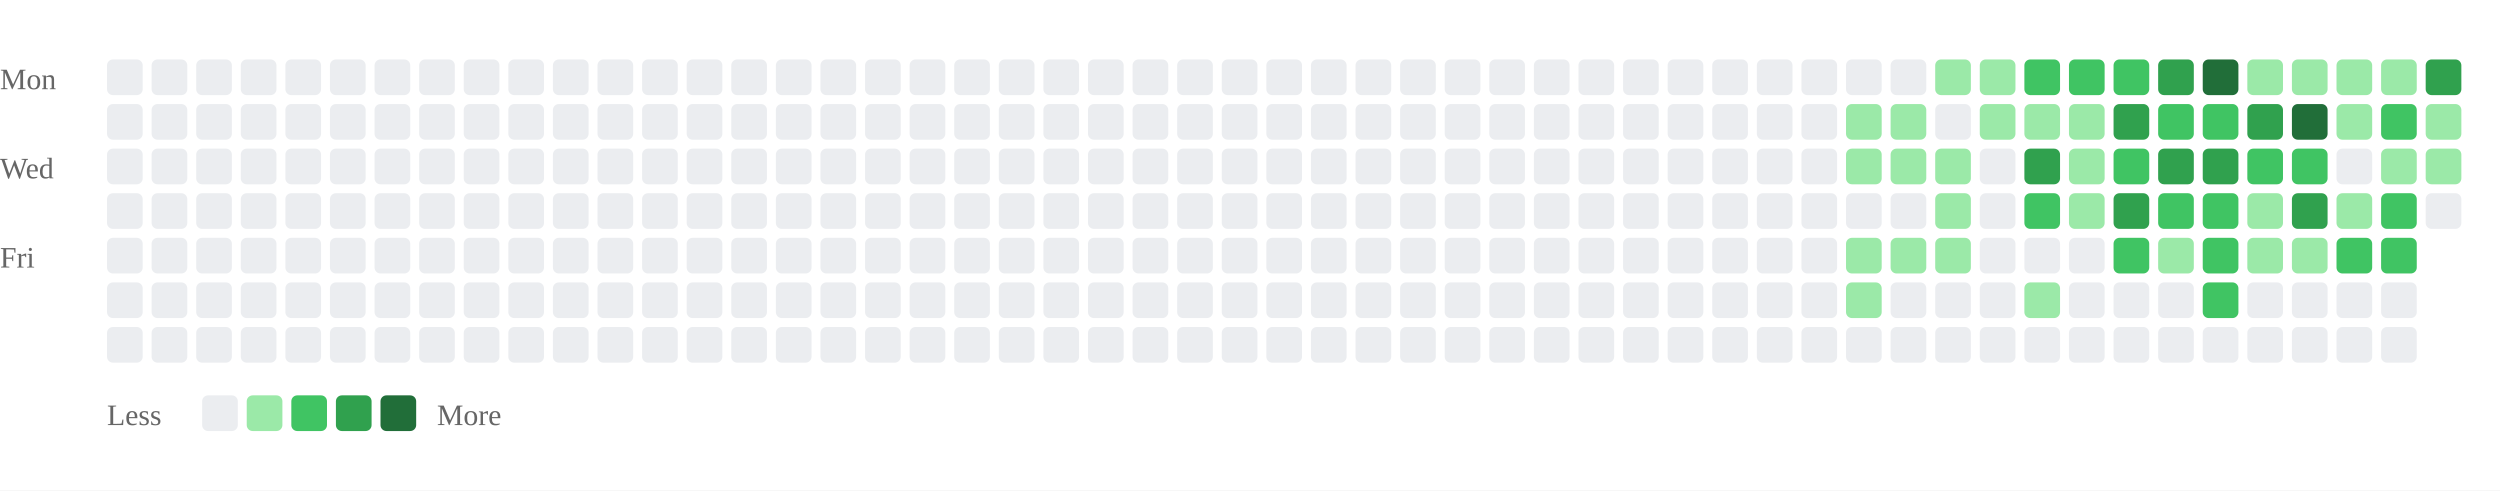
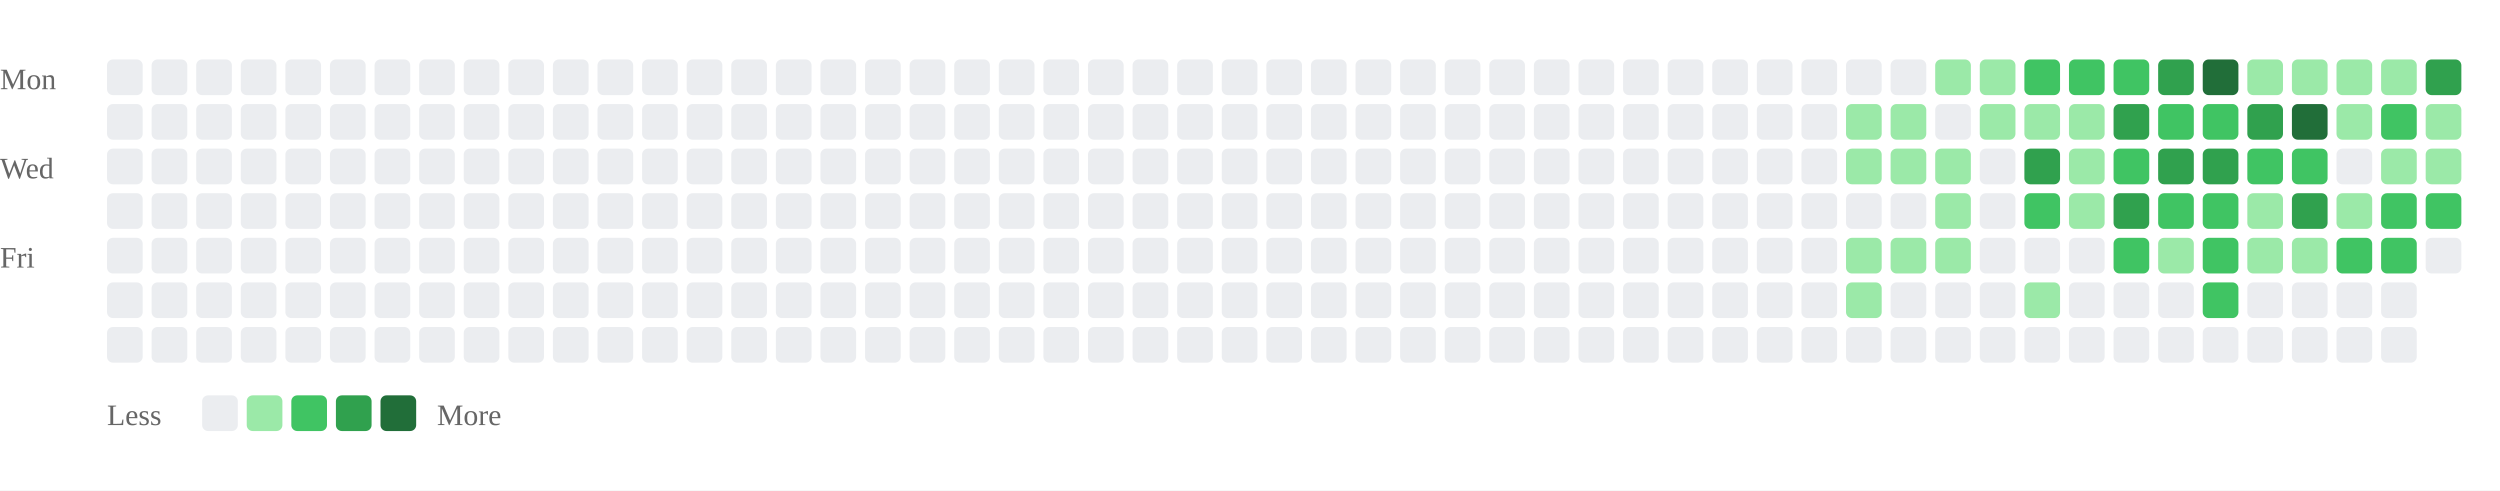
<svg xmlns="http://www.w3.org/2000/svg" width="841" height="165" role="img" aria-label="GitLab contribution heatmap for jianjiale">
  <rect width="100%" height="100%" fill="#ffffff" />
  <text x="0" y="30" font-size="10" fill="#666">Mon</text>
  <text x="0" y="45" font-size="10" fill="#666" />
  <text x="0" y="60" font-size="10" fill="#666">Wed</text>
  <text x="0" y="75" font-size="10" fill="#666" />
  <text x="0" y="90" font-size="10" fill="#666">Fri</text>
  <text x="0" y="105" font-size="10" fill="#666" />
  <text x="0" y="120" font-size="10" fill="#666" />
  <rect x="36" y="20" width="12" height="12" rx="2" fill="#ebedf0" data-date="2025-08-25" data-count="0" />
  <rect x="36" y="35" width="12" height="12" rx="2" fill="#ebedf0" data-date="2025-08-26" data-count="0" />
  <rect x="36" y="50" width="12" height="12" rx="2" fill="#ebedf0" data-date="2025-08-27" data-count="0" />
  <rect x="36" y="65" width="12" height="12" rx="2" fill="#ebedf0" data-date="2025-08-28" data-count="0" />
  <rect x="36" y="80" width="12" height="12" rx="2" fill="#ebedf0" data-date="2025-08-29" data-count="0" />
  <rect x="36" y="95" width="12" height="12" rx="2" fill="#ebedf0" data-date="2025-08-30" data-count="0" />
  <rect x="36" y="110" width="12" height="12" rx="2" fill="#ebedf0" data-date="2025-08-31" data-count="0" />
  <rect x="51" y="20" width="12" height="12" rx="2" fill="#ebedf0" data-date="2025-09-01" data-count="0" />
  <rect x="51" y="35" width="12" height="12" rx="2" fill="#ebedf0" data-date="2025-09-02" data-count="0" />
  <rect x="51" y="50" width="12" height="12" rx="2" fill="#ebedf0" data-date="2025-09-03" data-count="0" />
  <rect x="51" y="65" width="12" height="12" rx="2" fill="#ebedf0" data-date="2025-09-04" data-count="0" />
  <rect x="51" y="80" width="12" height="12" rx="2" fill="#ebedf0" data-date="2025-09-05" data-count="0" />
  <rect x="51" y="95" width="12" height="12" rx="2" fill="#ebedf0" data-date="2025-09-06" data-count="0" />
  <rect x="51" y="110" width="12" height="12" rx="2" fill="#ebedf0" data-date="2025-09-07" data-count="0" />
  <rect x="66" y="20" width="12" height="12" rx="2" fill="#ebedf0" data-date="2025-09-08" data-count="0" />
  <rect x="66" y="35" width="12" height="12" rx="2" fill="#ebedf0" data-date="2025-09-09" data-count="0" />
  <rect x="66" y="50" width="12" height="12" rx="2" fill="#ebedf0" data-date="2025-09-10" data-count="0" />
  <rect x="66" y="65" width="12" height="12" rx="2" fill="#ebedf0" data-date="2025-09-11" data-count="0" />
  <rect x="66" y="80" width="12" height="12" rx="2" fill="#ebedf0" data-date="2025-09-12" data-count="0" />
  <rect x="66" y="95" width="12" height="12" rx="2" fill="#ebedf0" data-date="2025-09-13" data-count="0" />
  <rect x="66" y="110" width="12" height="12" rx="2" fill="#ebedf0" data-date="2025-09-14" data-count="0" />
  <rect x="81" y="20" width="12" height="12" rx="2" fill="#ebedf0" data-date="2025-09-15" data-count="0" />
  <rect x="81" y="35" width="12" height="12" rx="2" fill="#ebedf0" data-date="2025-09-16" data-count="0" />
  <rect x="81" y="50" width="12" height="12" rx="2" fill="#ebedf0" data-date="2025-09-17" data-count="0" />
  <rect x="81" y="65" width="12" height="12" rx="2" fill="#ebedf0" data-date="2025-09-18" data-count="0" />
  <rect x="81" y="80" width="12" height="12" rx="2" fill="#ebedf0" data-date="2025-09-19" data-count="0" />
  <rect x="81" y="95" width="12" height="12" rx="2" fill="#ebedf0" data-date="2025-09-20" data-count="0" />
  <rect x="81" y="110" width="12" height="12" rx="2" fill="#ebedf0" data-date="2025-09-21" data-count="0" />
  <rect x="96" y="20" width="12" height="12" rx="2" fill="#ebedf0" data-date="2025-09-22" data-count="0" />
  <rect x="96" y="35" width="12" height="12" rx="2" fill="#ebedf0" data-date="2025-09-23" data-count="0" />
  <rect x="96" y="50" width="12" height="12" rx="2" fill="#ebedf0" data-date="2025-09-24" data-count="0" />
  <rect x="96" y="65" width="12" height="12" rx="2" fill="#ebedf0" data-date="2025-09-25" data-count="0" />
  <rect x="96" y="80" width="12" height="12" rx="2" fill="#ebedf0" data-date="2025-09-26" data-count="0" />
  <rect x="96" y="95" width="12" height="12" rx="2" fill="#ebedf0" data-date="2025-09-27" data-count="0" />
  <rect x="96" y="110" width="12" height="12" rx="2" fill="#ebedf0" data-date="2025-09-28" data-count="0" />
  <rect x="111" y="20" width="12" height="12" rx="2" fill="#ebedf0" data-date="2025-09-29" data-count="0" />
  <rect x="111" y="35" width="12" height="12" rx="2" fill="#ebedf0" data-date="2025-09-30" data-count="0" />
  <rect x="111" y="50" width="12" height="12" rx="2" fill="#ebedf0" data-date="2025-10-01" data-count="0" />
  <rect x="111" y="65" width="12" height="12" rx="2" fill="#ebedf0" data-date="2025-10-02" data-count="0" />
  <rect x="111" y="80" width="12" height="12" rx="2" fill="#ebedf0" data-date="2025-10-03" data-count="0" />
  <rect x="111" y="95" width="12" height="12" rx="2" fill="#ebedf0" data-date="2025-10-04" data-count="0" />
  <rect x="111" y="110" width="12" height="12" rx="2" fill="#ebedf0" data-date="2025-10-05" data-count="0" />
  <rect x="126" y="20" width="12" height="12" rx="2" fill="#ebedf0" data-date="2025-10-06" data-count="0" />
  <rect x="126" y="35" width="12" height="12" rx="2" fill="#ebedf0" data-date="2025-10-07" data-count="0" />
  <rect x="126" y="50" width="12" height="12" rx="2" fill="#ebedf0" data-date="2025-10-08" data-count="0" />
  <rect x="126" y="65" width="12" height="12" rx="2" fill="#ebedf0" data-date="2025-10-09" data-count="0" />
  <rect x="126" y="80" width="12" height="12" rx="2" fill="#ebedf0" data-date="2025-10-10" data-count="0" />
  <rect x="126" y="95" width="12" height="12" rx="2" fill="#ebedf0" data-date="2025-10-11" data-count="0" />
  <rect x="126" y="110" width="12" height="12" rx="2" fill="#ebedf0" data-date="2025-10-12" data-count="0" />
  <rect x="141" y="20" width="12" height="12" rx="2" fill="#ebedf0" data-date="2025-10-13" data-count="0" />
  <rect x="141" y="35" width="12" height="12" rx="2" fill="#ebedf0" data-date="2025-10-14" data-count="0" />
  <rect x="141" y="50" width="12" height="12" rx="2" fill="#ebedf0" data-date="2025-10-15" data-count="0" />
  <rect x="141" y="65" width="12" height="12" rx="2" fill="#ebedf0" data-date="2025-10-16" data-count="0" />
  <rect x="141" y="80" width="12" height="12" rx="2" fill="#ebedf0" data-date="2025-10-17" data-count="0" />
  <rect x="141" y="95" width="12" height="12" rx="2" fill="#ebedf0" data-date="2025-10-18" data-count="0" />
  <rect x="141" y="110" width="12" height="12" rx="2" fill="#ebedf0" data-date="2025-10-19" data-count="0" />
  <rect x="156" y="20" width="12" height="12" rx="2" fill="#ebedf0" data-date="2025-10-20" data-count="0" />
  <rect x="156" y="35" width="12" height="12" rx="2" fill="#ebedf0" data-date="2025-10-21" data-count="0" />
  <rect x="156" y="50" width="12" height="12" rx="2" fill="#ebedf0" data-date="2025-10-22" data-count="0" />
  <rect x="156" y="65" width="12" height="12" rx="2" fill="#ebedf0" data-date="2025-10-23" data-count="0" />
  <rect x="156" y="80" width="12" height="12" rx="2" fill="#ebedf0" data-date="2025-10-24" data-count="0" />
  <rect x="156" y="95" width="12" height="12" rx="2" fill="#ebedf0" data-date="2025-10-25" data-count="0" />
  <rect x="156" y="110" width="12" height="12" rx="2" fill="#ebedf0" data-date="2025-10-26" data-count="0" />
  <rect x="171" y="20" width="12" height="12" rx="2" fill="#ebedf0" data-date="2025-10-27" data-count="0" />
  <rect x="171" y="35" width="12" height="12" rx="2" fill="#ebedf0" data-date="2025-10-28" data-count="0" />
  <rect x="171" y="50" width="12" height="12" rx="2" fill="#ebedf0" data-date="2025-10-29" data-count="0" />
  <rect x="171" y="65" width="12" height="12" rx="2" fill="#ebedf0" data-date="2025-10-30" data-count="0" />
  <rect x="171" y="80" width="12" height="12" rx="2" fill="#ebedf0" data-date="2025-10-31" data-count="0" />
  <rect x="171" y="95" width="12" height="12" rx="2" fill="#ebedf0" data-date="2025-11-01" data-count="0" />
  <rect x="171" y="110" width="12" height="12" rx="2" fill="#ebedf0" data-date="2025-11-02" data-count="0" />
  <rect x="186" y="20" width="12" height="12" rx="2" fill="#ebedf0" data-date="2025-11-03" data-count="0" />
  <rect x="186" y="35" width="12" height="12" rx="2" fill="#ebedf0" data-date="2025-11-04" data-count="0" />
  <rect x="186" y="50" width="12" height="12" rx="2" fill="#ebedf0" data-date="2025-11-05" data-count="0" />
  <rect x="186" y="65" width="12" height="12" rx="2" fill="#ebedf0" data-date="2025-11-06" data-count="0" />
  <rect x="186" y="80" width="12" height="12" rx="2" fill="#ebedf0" data-date="2025-11-07" data-count="0" />
  <rect x="186" y="95" width="12" height="12" rx="2" fill="#ebedf0" data-date="2025-11-08" data-count="0" />
  <rect x="186" y="110" width="12" height="12" rx="2" fill="#ebedf0" data-date="2025-11-09" data-count="0" />
  <rect x="201" y="20" width="12" height="12" rx="2" fill="#ebedf0" data-date="2025-11-10" data-count="0" />
  <rect x="201" y="35" width="12" height="12" rx="2" fill="#ebedf0" data-date="2025-11-11" data-count="0" />
  <rect x="201" y="50" width="12" height="12" rx="2" fill="#ebedf0" data-date="2025-11-12" data-count="0" />
  <rect x="201" y="65" width="12" height="12" rx="2" fill="#ebedf0" data-date="2025-11-13" data-count="0" />
  <rect x="201" y="80" width="12" height="12" rx="2" fill="#ebedf0" data-date="2025-11-14" data-count="0" />
  <rect x="201" y="95" width="12" height="12" rx="2" fill="#ebedf0" data-date="2025-11-15" data-count="0" />
  <rect x="201" y="110" width="12" height="12" rx="2" fill="#ebedf0" data-date="2025-11-16" data-count="0" />
  <rect x="216" y="20" width="12" height="12" rx="2" fill="#ebedf0" data-date="2025-11-17" data-count="0" />
  <rect x="216" y="35" width="12" height="12" rx="2" fill="#ebedf0" data-date="2025-11-18" data-count="0" />
  <rect x="216" y="50" width="12" height="12" rx="2" fill="#ebedf0" data-date="2025-11-19" data-count="0" />
  <rect x="216" y="65" width="12" height="12" rx="2" fill="#ebedf0" data-date="2025-11-20" data-count="0" />
  <rect x="216" y="80" width="12" height="12" rx="2" fill="#ebedf0" data-date="2025-11-21" data-count="0" />
  <rect x="216" y="95" width="12" height="12" rx="2" fill="#ebedf0" data-date="2025-11-22" data-count="0" />
  <rect x="216" y="110" width="12" height="12" rx="2" fill="#ebedf0" data-date="2025-11-23" data-count="0" />
  <rect x="231" y="20" width="12" height="12" rx="2" fill="#ebedf0" data-date="2025-11-24" data-count="0" />
  <rect x="231" y="35" width="12" height="12" rx="2" fill="#ebedf0" data-date="2025-11-25" data-count="0" />
  <rect x="231" y="50" width="12" height="12" rx="2" fill="#ebedf0" data-date="2025-11-26" data-count="0" />
  <rect x="231" y="65" width="12" height="12" rx="2" fill="#ebedf0" data-date="2025-11-27" data-count="0" />
  <rect x="231" y="80" width="12" height="12" rx="2" fill="#ebedf0" data-date="2025-11-28" data-count="0" />
  <rect x="231" y="95" width="12" height="12" rx="2" fill="#ebedf0" data-date="2025-11-29" data-count="0" />
  <rect x="231" y="110" width="12" height="12" rx="2" fill="#ebedf0" data-date="2025-11-30" data-count="0" />
  <rect x="246" y="20" width="12" height="12" rx="2" fill="#ebedf0" data-date="2025-12-01" data-count="0" />
  <rect x="246" y="35" width="12" height="12" rx="2" fill="#ebedf0" data-date="2025-12-02" data-count="0" />
  <rect x="246" y="50" width="12" height="12" rx="2" fill="#ebedf0" data-date="2025-12-03" data-count="0" />
  <rect x="246" y="65" width="12" height="12" rx="2" fill="#ebedf0" data-date="2025-12-04" data-count="0" />
  <rect x="246" y="80" width="12" height="12" rx="2" fill="#ebedf0" data-date="2025-12-05" data-count="0" />
  <rect x="246" y="95" width="12" height="12" rx="2" fill="#ebedf0" data-date="2025-12-06" data-count="0" />
  <rect x="246" y="110" width="12" height="12" rx="2" fill="#ebedf0" data-date="2025-12-07" data-count="0" />
  <rect x="261" y="20" width="12" height="12" rx="2" fill="#ebedf0" data-date="2025-12-08" data-count="0" />
  <rect x="261" y="35" width="12" height="12" rx="2" fill="#ebedf0" data-date="2025-12-09" data-count="0" />
  <rect x="261" y="50" width="12" height="12" rx="2" fill="#ebedf0" data-date="2025-12-10" data-count="0" />
  <rect x="261" y="65" width="12" height="12" rx="2" fill="#ebedf0" data-date="2025-12-11" data-count="0" />
  <rect x="261" y="80" width="12" height="12" rx="2" fill="#ebedf0" data-date="2025-12-12" data-count="0" />
  <rect x="261" y="95" width="12" height="12" rx="2" fill="#ebedf0" data-date="2025-12-13" data-count="0" />
  <rect x="261" y="110" width="12" height="12" rx="2" fill="#ebedf0" data-date="2025-12-14" data-count="0" />
  <rect x="276" y="20" width="12" height="12" rx="2" fill="#ebedf0" data-date="2025-12-15" data-count="0" />
  <rect x="276" y="35" width="12" height="12" rx="2" fill="#ebedf0" data-date="2025-12-16" data-count="0" />
  <rect x="276" y="50" width="12" height="12" rx="2" fill="#ebedf0" data-date="2025-12-17" data-count="0" />
  <rect x="276" y="65" width="12" height="12" rx="2" fill="#ebedf0" data-date="2025-12-18" data-count="0" />
  <rect x="276" y="80" width="12" height="12" rx="2" fill="#ebedf0" data-date="2025-12-19" data-count="0" />
  <rect x="276" y="95" width="12" height="12" rx="2" fill="#ebedf0" data-date="2025-12-20" data-count="0" />
  <rect x="276" y="110" width="12" height="12" rx="2" fill="#ebedf0" data-date="2025-12-21" data-count="0" />
  <rect x="291" y="20" width="12" height="12" rx="2" fill="#ebedf0" data-date="2025-12-22" data-count="0" />
  <rect x="291" y="35" width="12" height="12" rx="2" fill="#ebedf0" data-date="2025-12-23" data-count="0" />
  <rect x="291" y="50" width="12" height="12" rx="2" fill="#ebedf0" data-date="2025-12-24" data-count="0" />
  <rect x="291" y="65" width="12" height="12" rx="2" fill="#ebedf0" data-date="2025-12-25" data-count="0" />
  <rect x="291" y="80" width="12" height="12" rx="2" fill="#ebedf0" data-date="2025-12-26" data-count="0" />
  <rect x="291" y="95" width="12" height="12" rx="2" fill="#ebedf0" data-date="2025-12-27" data-count="0" />
  <rect x="291" y="110" width="12" height="12" rx="2" fill="#ebedf0" data-date="2025-12-28" data-count="0" />
  <rect x="306" y="20" width="12" height="12" rx="2" fill="#ebedf0" data-date="2025-12-29" data-count="0" />
  <rect x="306" y="35" width="12" height="12" rx="2" fill="#ebedf0" data-date="2025-12-30" data-count="0" />
  <rect x="306" y="50" width="12" height="12" rx="2" fill="#ebedf0" data-date="2025-12-31" data-count="0" />
  <rect x="306" y="65" width="12" height="12" rx="2" fill="#ebedf0" data-date="2026-01-01" data-count="0" />
  <rect x="306" y="80" width="12" height="12" rx="2" fill="#ebedf0" data-date="2026-01-02" data-count="0" />
  <rect x="306" y="95" width="12" height="12" rx="2" fill="#ebedf0" data-date="2026-01-03" data-count="0" />
  <rect x="306" y="110" width="12" height="12" rx="2" fill="#ebedf0" data-date="2026-01-04" data-count="0" />
  <rect x="321" y="20" width="12" height="12" rx="2" fill="#ebedf0" data-date="2026-01-05" data-count="0" />
  <rect x="321" y="35" width="12" height="12" rx="2" fill="#ebedf0" data-date="2026-01-06" data-count="0" />
  <rect x="321" y="50" width="12" height="12" rx="2" fill="#ebedf0" data-date="2026-01-07" data-count="0" />
  <rect x="321" y="65" width="12" height="12" rx="2" fill="#ebedf0" data-date="2026-01-08" data-count="0" />
  <rect x="321" y="80" width="12" height="12" rx="2" fill="#ebedf0" data-date="2026-01-09" data-count="0" />
  <rect x="321" y="95" width="12" height="12" rx="2" fill="#ebedf0" data-date="2026-01-10" data-count="0" />
  <rect x="321" y="110" width="12" height="12" rx="2" fill="#ebedf0" data-date="2026-01-11" data-count="0" />
  <rect x="336" y="20" width="12" height="12" rx="2" fill="#ebedf0" data-date="2026-01-12" data-count="0" />
  <rect x="336" y="35" width="12" height="12" rx="2" fill="#ebedf0" data-date="2026-01-13" data-count="0" />
  <rect x="336" y="50" width="12" height="12" rx="2" fill="#ebedf0" data-date="2026-01-14" data-count="0" />
  <rect x="336" y="65" width="12" height="12" rx="2" fill="#ebedf0" data-date="2026-01-15" data-count="0" />
  <rect x="336" y="80" width="12" height="12" rx="2" fill="#ebedf0" data-date="2026-01-16" data-count="0" />
  <rect x="336" y="95" width="12" height="12" rx="2" fill="#ebedf0" data-date="2026-01-17" data-count="0" />
  <rect x="336" y="110" width="12" height="12" rx="2" fill="#ebedf0" data-date="2026-01-18" data-count="0" />
  <rect x="351" y="20" width="12" height="12" rx="2" fill="#ebedf0" data-date="2026-01-19" data-count="0" />
  <rect x="351" y="35" width="12" height="12" rx="2" fill="#ebedf0" data-date="2026-01-20" data-count="0" />
  <rect x="351" y="50" width="12" height="12" rx="2" fill="#ebedf0" data-date="2026-01-21" data-count="0" />
  <rect x="351" y="65" width="12" height="12" rx="2" fill="#ebedf0" data-date="2026-01-22" data-count="0" />
  <rect x="351" y="80" width="12" height="12" rx="2" fill="#ebedf0" data-date="2026-01-23" data-count="0" />
  <rect x="351" y="95" width="12" height="12" rx="2" fill="#ebedf0" data-date="2026-01-24" data-count="0" />
  <rect x="351" y="110" width="12" height="12" rx="2" fill="#ebedf0" data-date="2026-01-25" data-count="0" />
  <rect x="366" y="20" width="12" height="12" rx="2" fill="#ebedf0" data-date="2026-01-26" data-count="0" />
  <rect x="366" y="35" width="12" height="12" rx="2" fill="#ebedf0" data-date="2026-01-27" data-count="0" />
  <rect x="366" y="50" width="12" height="12" rx="2" fill="#ebedf0" data-date="2026-01-28" data-count="0" />
  <rect x="366" y="65" width="12" height="12" rx="2" fill="#ebedf0" data-date="2026-01-29" data-count="0" />
  <rect x="366" y="80" width="12" height="12" rx="2" fill="#ebedf0" data-date="2026-01-30" data-count="0" />
  <rect x="366" y="95" width="12" height="12" rx="2" fill="#ebedf0" data-date="2026-01-31" data-count="0" />
  <rect x="366" y="110" width="12" height="12" rx="2" fill="#ebedf0" data-date="2026-02-01" data-count="0" />
  <rect x="381" y="20" width="12" height="12" rx="2" fill="#ebedf0" data-date="2026-02-02" data-count="0" />
  <rect x="381" y="35" width="12" height="12" rx="2" fill="#ebedf0" data-date="2026-02-03" data-count="0" />
  <rect x="381" y="50" width="12" height="12" rx="2" fill="#ebedf0" data-date="2026-02-04" data-count="0" />
  <rect x="381" y="65" width="12" height="12" rx="2" fill="#ebedf0" data-date="2026-02-05" data-count="0" />
  <rect x="381" y="80" width="12" height="12" rx="2" fill="#ebedf0" data-date="2026-02-06" data-count="0" />
  <rect x="381" y="95" width="12" height="12" rx="2" fill="#ebedf0" data-date="2026-02-07" data-count="0" />
  <rect x="381" y="110" width="12" height="12" rx="2" fill="#ebedf0" data-date="2026-02-08" data-count="0" />
  <rect x="396" y="20" width="12" height="12" rx="2" fill="#ebedf0" data-date="2026-02-09" data-count="0" />
  <rect x="396" y="35" width="12" height="12" rx="2" fill="#ebedf0" data-date="2026-02-10" data-count="0" />
  <rect x="396" y="50" width="12" height="12" rx="2" fill="#ebedf0" data-date="2026-02-11" data-count="0" />
  <rect x="396" y="65" width="12" height="12" rx="2" fill="#ebedf0" data-date="2026-02-12" data-count="0" />
  <rect x="396" y="80" width="12" height="12" rx="2" fill="#ebedf0" data-date="2026-02-13" data-count="0" />
  <rect x="396" y="95" width="12" height="12" rx="2" fill="#ebedf0" data-date="2026-02-14" data-count="0" />
  <rect x="396" y="110" width="12" height="12" rx="2" fill="#ebedf0" data-date="2026-02-15" data-count="0" />
  <rect x="411" y="20" width="12" height="12" rx="2" fill="#ebedf0" data-date="2026-02-16" data-count="0" />
  <rect x="411" y="35" width="12" height="12" rx="2" fill="#ebedf0" data-date="2026-02-17" data-count="0" />
  <rect x="411" y="50" width="12" height="12" rx="2" fill="#ebedf0" data-date="2026-02-18" data-count="0" />
  <rect x="411" y="65" width="12" height="12" rx="2" fill="#ebedf0" data-date="2026-02-19" data-count="0" />
  <rect x="411" y="80" width="12" height="12" rx="2" fill="#ebedf0" data-date="2026-02-20" data-count="0" />
  <rect x="411" y="95" width="12" height="12" rx="2" fill="#ebedf0" data-date="2026-02-21" data-count="0" />
  <rect x="411" y="110" width="12" height="12" rx="2" fill="#ebedf0" data-date="2026-02-22" data-count="0" />
  <rect x="426" y="20" width="12" height="12" rx="2" fill="#ebedf0" data-date="2026-02-23" data-count="0" />
  <rect x="426" y="35" width="12" height="12" rx="2" fill="#ebedf0" data-date="2026-02-24" data-count="0" />
  <rect x="426" y="50" width="12" height="12" rx="2" fill="#ebedf0" data-date="2026-02-25" data-count="0" />
  <rect x="426" y="65" width="12" height="12" rx="2" fill="#ebedf0" data-date="2026-02-26" data-count="0" />
  <rect x="426" y="80" width="12" height="12" rx="2" fill="#ebedf0" data-date="2026-02-27" data-count="0" />
  <rect x="426" y="95" width="12" height="12" rx="2" fill="#ebedf0" data-date="2026-02-28" data-count="0" />
  <rect x="426" y="110" width="12" height="12" rx="2" fill="#ebedf0" data-date="2026-03-01" data-count="0" />
  <rect x="441" y="20" width="12" height="12" rx="2" fill="#ebedf0" data-date="2026-03-02" data-count="0" />
  <rect x="441" y="35" width="12" height="12" rx="2" fill="#ebedf0" data-date="2026-03-03" data-count="0" />
  <rect x="441" y="50" width="12" height="12" rx="2" fill="#ebedf0" data-date="2026-03-04" data-count="0" />
  <rect x="441" y="65" width="12" height="12" rx="2" fill="#ebedf0" data-date="2026-03-05" data-count="0" />
  <rect x="441" y="80" width="12" height="12" rx="2" fill="#ebedf0" data-date="2026-03-06" data-count="0" />
  <rect x="441" y="95" width="12" height="12" rx="2" fill="#ebedf0" data-date="2026-03-07" data-count="0" />
  <rect x="441" y="110" width="12" height="12" rx="2" fill="#ebedf0" data-date="2026-03-08" data-count="0" />
  <rect x="456" y="20" width="12" height="12" rx="2" fill="#ebedf0" data-date="2026-03-09" data-count="0" />
  <rect x="456" y="35" width="12" height="12" rx="2" fill="#ebedf0" data-date="2026-03-10" data-count="0" />
  <rect x="456" y="50" width="12" height="12" rx="2" fill="#ebedf0" data-date="2026-03-11" data-count="0" />
  <rect x="456" y="65" width="12" height="12" rx="2" fill="#ebedf0" data-date="2026-03-12" data-count="0" />
  <rect x="456" y="80" width="12" height="12" rx="2" fill="#ebedf0" data-date="2026-03-13" data-count="0" />
  <rect x="456" y="95" width="12" height="12" rx="2" fill="#ebedf0" data-date="2026-03-14" data-count="0" />
  <rect x="456" y="110" width="12" height="12" rx="2" fill="#ebedf0" data-date="2026-03-15" data-count="0" />
  <rect x="471" y="20" width="12" height="12" rx="2" fill="#ebedf0" data-date="2026-03-16" data-count="0" />
  <rect x="471" y="35" width="12" height="12" rx="2" fill="#ebedf0" data-date="2026-03-17" data-count="0" />
  <rect x="471" y="50" width="12" height="12" rx="2" fill="#ebedf0" data-date="2026-03-18" data-count="0" />
  <rect x="471" y="65" width="12" height="12" rx="2" fill="#ebedf0" data-date="2026-03-19" data-count="0" />
  <rect x="471" y="80" width="12" height="12" rx="2" fill="#ebedf0" data-date="2026-03-20" data-count="0" />
  <rect x="471" y="95" width="12" height="12" rx="2" fill="#ebedf0" data-date="2026-03-21" data-count="0" />
  <rect x="471" y="110" width="12" height="12" rx="2" fill="#ebedf0" data-date="2026-03-22" data-count="0" />
  <rect x="486" y="20" width="12" height="12" rx="2" fill="#ebedf0" data-date="2026-03-23" data-count="0" />
  <rect x="486" y="35" width="12" height="12" rx="2" fill="#ebedf0" data-date="2026-03-24" data-count="0" />
  <rect x="486" y="50" width="12" height="12" rx="2" fill="#ebedf0" data-date="2026-03-25" data-count="0" />
  <rect x="486" y="65" width="12" height="12" rx="2" fill="#ebedf0" data-date="2026-03-26" data-count="0" />
  <rect x="486" y="80" width="12" height="12" rx="2" fill="#ebedf0" data-date="2026-03-27" data-count="0" />
  <rect x="486" y="95" width="12" height="12" rx="2" fill="#ebedf0" data-date="2026-03-28" data-count="0" />
  <rect x="486" y="110" width="12" height="12" rx="2" fill="#ebedf0" data-date="2026-03-29" data-count="0" />
  <rect x="501" y="20" width="12" height="12" rx="2" fill="#ebedf0" data-date="2026-03-30" data-count="0" />
  <rect x="501" y="35" width="12" height="12" rx="2" fill="#ebedf0" data-date="2026-03-31" data-count="0" />
  <rect x="501" y="50" width="12" height="12" rx="2" fill="#ebedf0" data-date="2026-04-01" data-count="0" />
  <rect x="501" y="65" width="12" height="12" rx="2" fill="#ebedf0" data-date="2026-04-02" data-count="0" />
  <rect x="501" y="80" width="12" height="12" rx="2" fill="#ebedf0" data-date="2026-04-03" data-count="0" />
  <rect x="501" y="95" width="12" height="12" rx="2" fill="#ebedf0" data-date="2026-04-04" data-count="0" />
  <rect x="501" y="110" width="12" height="12" rx="2" fill="#ebedf0" data-date="2026-04-05" data-count="0" />
  <rect x="516" y="20" width="12" height="12" rx="2" fill="#ebedf0" data-date="2026-04-06" data-count="0" />
  <rect x="516" y="35" width="12" height="12" rx="2" fill="#ebedf0" data-date="2026-04-07" data-count="0" />
  <rect x="516" y="50" width="12" height="12" rx="2" fill="#ebedf0" data-date="2026-04-08" data-count="0" />
  <rect x="516" y="65" width="12" height="12" rx="2" fill="#ebedf0" data-date="2026-04-09" data-count="0" />
  <rect x="516" y="80" width="12" height="12" rx="2" fill="#ebedf0" data-date="2026-04-10" data-count="0" />
  <rect x="516" y="95" width="12" height="12" rx="2" fill="#ebedf0" data-date="2026-04-11" data-count="0" />
  <rect x="516" y="110" width="12" height="12" rx="2" fill="#ebedf0" data-date="2026-04-12" data-count="0" />
  <rect x="531" y="20" width="12" height="12" rx="2" fill="#ebedf0" data-date="2026-04-13" data-count="0" />
  <rect x="531" y="35" width="12" height="12" rx="2" fill="#ebedf0" data-date="2026-04-14" data-count="0" />
  <rect x="531" y="50" width="12" height="12" rx="2" fill="#ebedf0" data-date="2026-04-15" data-count="0" />
  <rect x="531" y="65" width="12" height="12" rx="2" fill="#ebedf0" data-date="2026-04-16" data-count="0" />
  <rect x="531" y="80" width="12" height="12" rx="2" fill="#ebedf0" data-date="2026-04-17" data-count="0" />
  <rect x="531" y="95" width="12" height="12" rx="2" fill="#ebedf0" data-date="2026-04-18" data-count="0" />
  <rect x="531" y="110" width="12" height="12" rx="2" fill="#ebedf0" data-date="2026-04-19" data-count="0" />
  <rect x="546" y="20" width="12" height="12" rx="2" fill="#ebedf0" data-date="2026-04-20" data-count="0" />
  <rect x="546" y="35" width="12" height="12" rx="2" fill="#ebedf0" data-date="2026-04-21" data-count="0" />
  <rect x="546" y="50" width="12" height="12" rx="2" fill="#ebedf0" data-date="2026-04-22" data-count="0" />
  <rect x="546" y="65" width="12" height="12" rx="2" fill="#ebedf0" data-date="2026-04-23" data-count="0" />
  <rect x="546" y="80" width="12" height="12" rx="2" fill="#ebedf0" data-date="2026-04-24" data-count="0" />
  <rect x="546" y="95" width="12" height="12" rx="2" fill="#ebedf0" data-date="2026-04-25" data-count="0" />
  <rect x="546" y="110" width="12" height="12" rx="2" fill="#ebedf0" data-date="2026-04-26" data-count="0" />
  <rect x="561" y="20" width="12" height="12" rx="2" fill="#ebedf0" data-date="2026-04-27" data-count="0" />
  <rect x="561" y="35" width="12" height="12" rx="2" fill="#ebedf0" data-date="2026-04-28" data-count="0" />
  <rect x="561" y="50" width="12" height="12" rx="2" fill="#ebedf0" data-date="2026-04-29" data-count="0" />
  <rect x="561" y="65" width="12" height="12" rx="2" fill="#ebedf0" data-date="2026-04-30" data-count="0" />
  <rect x="561" y="80" width="12" height="12" rx="2" fill="#ebedf0" data-date="2026-05-01" data-count="0" />
  <rect x="561" y="95" width="12" height="12" rx="2" fill="#ebedf0" data-date="2026-05-02" data-count="0" />
  <rect x="561" y="110" width="12" height="12" rx="2" fill="#ebedf0" data-date="2026-05-03" data-count="0" />
  <rect x="576" y="20" width="12" height="12" rx="2" fill="#ebedf0" data-date="2026-05-04" data-count="0" />
  <rect x="576" y="35" width="12" height="12" rx="2" fill="#ebedf0" data-date="2026-05-05" data-count="0" />
  <rect x="576" y="50" width="12" height="12" rx="2" fill="#ebedf0" data-date="2026-05-06" data-count="0" />
  <rect x="576" y="65" width="12" height="12" rx="2" fill="#ebedf0" data-date="2026-05-07" data-count="0" />
  <rect x="576" y="80" width="12" height="12" rx="2" fill="#ebedf0" data-date="2026-05-08" data-count="0" />
  <rect x="576" y="95" width="12" height="12" rx="2" fill="#ebedf0" data-date="2026-05-09" data-count="0" />
  <rect x="576" y="110" width="12" height="12" rx="2" fill="#ebedf0" data-date="2026-05-10" data-count="0" />
  <rect x="591" y="20" width="12" height="12" rx="2" fill="#ebedf0" data-date="2026-05-11" data-count="0" />
  <rect x="591" y="35" width="12" height="12" rx="2" fill="#ebedf0" data-date="2026-05-12" data-count="0" />
  <rect x="591" y="50" width="12" height="12" rx="2" fill="#ebedf0" data-date="2026-05-13" data-count="0" />
  <rect x="591" y="65" width="12" height="12" rx="2" fill="#ebedf0" data-date="2026-05-14" data-count="0" />
  <rect x="591" y="80" width="12" height="12" rx="2" fill="#ebedf0" data-date="2026-05-15" data-count="0" />
  <rect x="591" y="95" width="12" height="12" rx="2" fill="#ebedf0" data-date="2026-05-16" data-count="0" />
  <rect x="591" y="110" width="12" height="12" rx="2" fill="#ebedf0" data-date="2026-05-17" data-count="0" />
  <rect x="606" y="20" width="12" height="12" rx="2" fill="#ebedf0" data-date="2026-05-18" data-count="0" />
  <rect x="606" y="35" width="12" height="12" rx="2" fill="#ebedf0" data-date="2026-05-19" data-count="0" />
  <rect x="606" y="50" width="12" height="12" rx="2" fill="#ebedf0" data-date="2026-05-20" data-count="0" />
  <rect x="606" y="65" width="12" height="12" rx="2" fill="#ebedf0" data-date="2026-05-21" data-count="0" />
  <rect x="606" y="80" width="12" height="12" rx="2" fill="#ebedf0" data-date="2026-05-22" data-count="0" />
  <rect x="606" y="95" width="12" height="12" rx="2" fill="#ebedf0" data-date="2026-05-23" data-count="0" />
  <rect x="606" y="110" width="12" height="12" rx="2" fill="#ebedf0" data-date="2026-05-24" data-count="0" />
  <rect x="621" y="20" width="12" height="12" rx="2" fill="#ebedf0" data-date="2026-05-25" data-count="0" />
  <rect x="621" y="35" width="12" height="12" rx="2" fill="#9be9a8" data-date="2026-05-26" data-count="1" />
  <rect x="621" y="50" width="12" height="12" rx="2" fill="#9be9a8" data-date="2026-05-27" data-count="1" />
  <rect x="621" y="65" width="12" height="12" rx="2" fill="#ebedf0" data-date="2026-05-28" data-count="0" />
  <rect x="621" y="80" width="12" height="12" rx="2" fill="#9be9a8" data-date="2026-05-29" data-count="7" />
  <rect x="621" y="95" width="12" height="12" rx="2" fill="#9be9a8" data-date="2026-05-30" data-count="2" />
  <rect x="621" y="110" width="12" height="12" rx="2" fill="#ebedf0" data-date="2026-05-31" data-count="0" />
  <rect x="636" y="20" width="12" height="12" rx="2" fill="#ebedf0" data-date="2026-06-01" data-count="0" />
  <rect x="636" y="35" width="12" height="12" rx="2" fill="#9be9a8" data-date="2026-06-02" data-count="2" />
  <rect x="636" y="50" width="12" height="12" rx="2" fill="#9be9a8" data-date="2026-06-03" data-count="4" />
  <rect x="636" y="65" width="12" height="12" rx="2" fill="#ebedf0" data-date="2026-06-04" data-count="0" />
  <rect x="636" y="80" width="12" height="12" rx="2" fill="#9be9a8" data-date="2026-06-05" data-count="1" />
  <rect x="636" y="95" width="12" height="12" rx="2" fill="#ebedf0" data-date="2026-06-06" data-count="0" />
  <rect x="636" y="110" width="12" height="12" rx="2" fill="#ebedf0" data-date="2026-06-07" data-count="0" />
  <rect x="651" y="20" width="12" height="12" rx="2" fill="#9be9a8" data-date="2026-06-08" data-count="3" />
  <rect x="651" y="35" width="12" height="12" rx="2" fill="#ebedf0" data-date="2026-06-09" data-count="0" />
  <rect x="651" y="50" width="12" height="12" rx="2" fill="#9be9a8" data-date="2026-06-10" data-count="3" />
  <rect x="651" y="65" width="12" height="12" rx="2" fill="#9be9a8" data-date="2026-06-11" data-count="1" />
  <rect x="651" y="80" width="12" height="12" rx="2" fill="#9be9a8" data-date="2026-06-12" data-count="4" />
  <rect x="651" y="95" width="12" height="12" rx="2" fill="#ebedf0" data-date="2026-06-13" data-count="0" />
  <rect x="651" y="110" width="12" height="12" rx="2" fill="#ebedf0" data-date="2026-06-14" data-count="0" />
  <rect x="666" y="20" width="12" height="12" rx="2" fill="#9be9a8" data-date="2026-06-15" data-count="4" />
  <rect x="666" y="35" width="12" height="12" rx="2" fill="#9be9a8" data-date="2026-06-16" data-count="4" />
  <rect x="666" y="50" width="12" height="12" rx="2" fill="#ebedf0" data-date="2026-06-17" data-count="0" />
  <rect x="666" y="65" width="12" height="12" rx="2" fill="#ebedf0" data-date="2026-06-18" data-count="0" />
  <rect x="666" y="80" width="12" height="12" rx="2" fill="#ebedf0" data-date="2026-06-19" data-count="0" />
  <rect x="666" y="95" width="12" height="12" rx="2" fill="#ebedf0" data-date="2026-06-20" data-count="0" />
  <rect x="666" y="110" width="12" height="12" rx="2" fill="#ebedf0" data-date="2026-06-21" data-count="0" />
  <rect x="681" y="20" width="12" height="12" rx="2" fill="#40c463" data-date="2026-06-22" data-count="11" />
  <rect x="681" y="35" width="12" height="12" rx="2" fill="#9be9a8" data-date="2026-06-23" data-count="4" />
  <rect x="681" y="50" width="12" height="12" rx="2" fill="#30a14e" data-date="2026-06-24" data-count="19" />
  <rect x="681" y="65" width="12" height="12" rx="2" fill="#40c463" data-date="2026-06-25" data-count="10" />
  <rect x="681" y="80" width="12" height="12" rx="2" fill="#ebedf0" data-date="2026-06-26" data-count="0" />
  <rect x="681" y="95" width="12" height="12" rx="2" fill="#9be9a8" data-date="2026-06-27" data-count="3" />
  <rect x="681" y="110" width="12" height="12" rx="2" fill="#ebedf0" data-date="2026-06-28" data-count="0" />
  <rect x="696" y="20" width="12" height="12" rx="2" fill="#40c463" data-date="2026-06-29" data-count="12" />
  <rect x="696" y="35" width="12" height="12" rx="2" fill="#9be9a8" data-date="2026-06-30" data-count="3" />
  <rect x="696" y="50" width="12" height="12" rx="2" fill="#9be9a8" data-date="2026-07-01" data-count="4" />
  <rect x="696" y="65" width="12" height="12" rx="2" fill="#9be9a8" data-date="2026-07-02" data-count="4" />
  <rect x="696" y="80" width="12" height="12" rx="2" fill="#ebedf0" data-date="2026-07-03" data-count="0" />
  <rect x="696" y="95" width="12" height="12" rx="2" fill="#ebedf0" data-date="2026-07-04" data-count="0" />
  <rect x="696" y="110" width="12" height="12" rx="2" fill="#ebedf0" data-date="2026-07-05" data-count="0" />
  <rect x="711" y="20" width="12" height="12" rx="2" fill="#40c463" data-date="2026-07-06" data-count="15" />
  <rect x="711" y="35" width="12" height="12" rx="2" fill="#30a14e" data-date="2026-07-07" data-count="16" />
  <rect x="711" y="50" width="12" height="12" rx="2" fill="#40c463" data-date="2026-07-08" data-count="15" />
  <rect x="711" y="65" width="12" height="12" rx="2" fill="#30a14e" data-date="2026-07-09" data-count="17" />
  <rect x="711" y="80" width="12" height="12" rx="2" fill="#40c463" data-date="2026-07-10" data-count="9" />
  <rect x="711" y="95" width="12" height="12" rx="2" fill="#ebedf0" data-date="2026-07-11" data-count="0" />
  <rect x="711" y="110" width="12" height="12" rx="2" fill="#ebedf0" data-date="2026-07-12" data-count="0" />
  <rect x="726" y="20" width="12" height="12" rx="2" fill="#30a14e" data-date="2026-07-13" data-count="19" />
  <rect x="726" y="35" width="12" height="12" rx="2" fill="#40c463" data-date="2026-07-14" data-count="10" />
  <rect x="726" y="50" width="12" height="12" rx="2" fill="#30a14e" data-date="2026-07-15" data-count="20" />
  <rect x="726" y="65" width="12" height="12" rx="2" fill="#40c463" data-date="2026-07-16" data-count="12" />
  <rect x="726" y="80" width="12" height="12" rx="2" fill="#9be9a8" data-date="2026-07-17" data-count="6" />
  <rect x="726" y="95" width="12" height="12" rx="2" fill="#ebedf0" data-date="2026-07-18" data-count="0" />
  <rect x="726" y="110" width="12" height="12" rx="2" fill="#ebedf0" data-date="2026-07-19" data-count="0" />
  <rect x="741" y="20" width="12" height="12" rx="2" fill="#216e39" data-date="2026-07-20" data-count="31" />
  <rect x="741" y="35" width="12" height="12" rx="2" fill="#40c463" data-date="2026-07-21" data-count="12" />
  <rect x="741" y="50" width="12" height="12" rx="2" fill="#30a14e" data-date="2026-07-22" data-count="16" />
  <rect x="741" y="65" width="12" height="12" rx="2" fill="#40c463" data-date="2026-07-23" data-count="14" />
  <rect x="741" y="80" width="12" height="12" rx="2" fill="#40c463" data-date="2026-07-24" data-count="14" />
  <rect x="741" y="95" width="12" height="12" rx="2" fill="#40c463" data-date="2026-07-25" data-count="11" />
  <rect x="741" y="110" width="12" height="12" rx="2" fill="#ebedf0" data-date="2026-07-26" data-count="0" />
  <rect x="756" y="20" width="12" height="12" rx="2" fill="#9be9a8" data-date="2026-07-27" data-count="1" />
  <rect x="756" y="35" width="12" height="12" rx="2" fill="#30a14e" data-date="2026-07-28" data-count="21" />
  <rect x="756" y="50" width="12" height="12" rx="2" fill="#40c463" data-date="2026-07-29" data-count="8" />
  <rect x="756" y="65" width="12" height="12" rx="2" fill="#9be9a8" data-date="2026-07-30" data-count="1" />
  <rect x="756" y="80" width="12" height="12" rx="2" fill="#9be9a8" data-date="2026-07-31" data-count="3" />
  <rect x="756" y="95" width="12" height="12" rx="2" fill="#ebedf0" data-date="2026-08-01" data-count="0" />
  <rect x="756" y="110" width="12" height="12" rx="2" fill="#ebedf0" data-date="2026-08-02" data-count="0" />
  <rect x="771" y="20" width="12" height="12" rx="2" fill="#9be9a8" data-date="2026-08-03" data-count="5" />
  <rect x="771" y="35" width="12" height="12" rx="2" fill="#216e39" data-date="2026-08-04" data-count="25" />
  <rect x="771" y="50" width="12" height="12" rx="2" fill="#40c463" data-date="2026-08-05" data-count="14" />
  <rect x="771" y="65" width="12" height="12" rx="2" fill="#30a14e" data-date="2026-08-06" data-count="16" />
  <rect x="771" y="80" width="12" height="12" rx="2" fill="#9be9a8" data-date="2026-08-07" data-count="3" />
  <rect x="771" y="95" width="12" height="12" rx="2" fill="#ebedf0" data-date="2026-08-08" data-count="0" />
  <rect x="771" y="110" width="12" height="12" rx="2" fill="#ebedf0" data-date="2026-08-09" data-count="0" />
  <rect x="786" y="20" width="12" height="12" rx="2" fill="#9be9a8" data-date="2026-08-10" data-count="7" />
  <rect x="786" y="35" width="12" height="12" rx="2" fill="#9be9a8" data-date="2026-08-11" data-count="2" />
  <rect x="786" y="50" width="12" height="12" rx="2" fill="#ebedf0" data-date="2026-08-12" data-count="0" />
  <rect x="786" y="65" width="12" height="12" rx="2" fill="#9be9a8" data-date="2026-08-13" data-count="6" />
  <rect x="786" y="80" width="12" height="12" rx="2" fill="#40c463" data-date="2026-08-14" data-count="12" />
  <rect x="786" y="95" width="12" height="12" rx="2" fill="#ebedf0" data-date="2026-08-15" data-count="0" />
  <rect x="786" y="110" width="12" height="12" rx="2" fill="#ebedf0" data-date="2026-08-16" data-count="0" />
  <rect x="801" y="20" width="12" height="12" rx="2" fill="#9be9a8" data-date="2026-08-17" data-count="2" />
  <rect x="801" y="35" width="12" height="12" rx="2" fill="#40c463" data-date="2026-08-18" data-count="14" />
  <rect x="801" y="50" width="12" height="12" rx="2" fill="#9be9a8" data-date="2026-08-19" data-count="6" />
  <rect x="801" y="65" width="12" height="12" rx="2" fill="#40c463" data-date="2026-08-20" data-count="14" />
  <rect x="801" y="80" width="12" height="12" rx="2" fill="#40c463" data-date="2026-08-21" data-count="11" />
  <rect x="801" y="95" width="12" height="12" rx="2" fill="#ebedf0" data-date="2026-08-22" data-count="0" />
  <rect x="801" y="110" width="12" height="12" rx="2" fill="#ebedf0" data-date="2026-08-23" data-count="0" />
  <rect x="816" y="20" width="12" height="12" rx="2" fill="#30a14e" data-date="2026-08-24" data-count="19" />
  <rect x="816" y="35" width="12" height="12" rx="2" fill="#9be9a8" data-date="2026-08-25" data-count="2" />
  <rect x="816" y="50" width="12" height="12" rx="2" fill="#9be9a8" data-date="2026-08-26" data-count="3" />
-   <rect x="816" y="65" width="12" height="12" rx="2" fill="#ebedf0" data-date="2026-08-27" data-count="0" />
+   <rect x="816" y="65" width="12" height="12" rx="2" fill="#40c463" data-date="2026-08-27" data-count="8" />
+   <rect x="816" y="80" width="12" height="12" rx="2" fill="#ebedf0" data-date="2026-08-28" data-count="0" />
  <text x="36" y="143" font-size="10" fill="#666">Less</text>
  <rect x="68" y="133" width="12" height="12" rx="2" fill="#ebedf0" />
  <rect x="83" y="133" width="12" height="12" rx="2" fill="#9be9a8" />
  <rect x="98" y="133" width="12" height="12" rx="2" fill="#40c463" />
  <rect x="113" y="133" width="12" height="12" rx="2" fill="#30a14e" />
  <rect x="128" y="133" width="12" height="12" rx="2" fill="#216e39" />
  <text x="147" y="143" font-size="10" fill="#666">More</text>
</svg>
